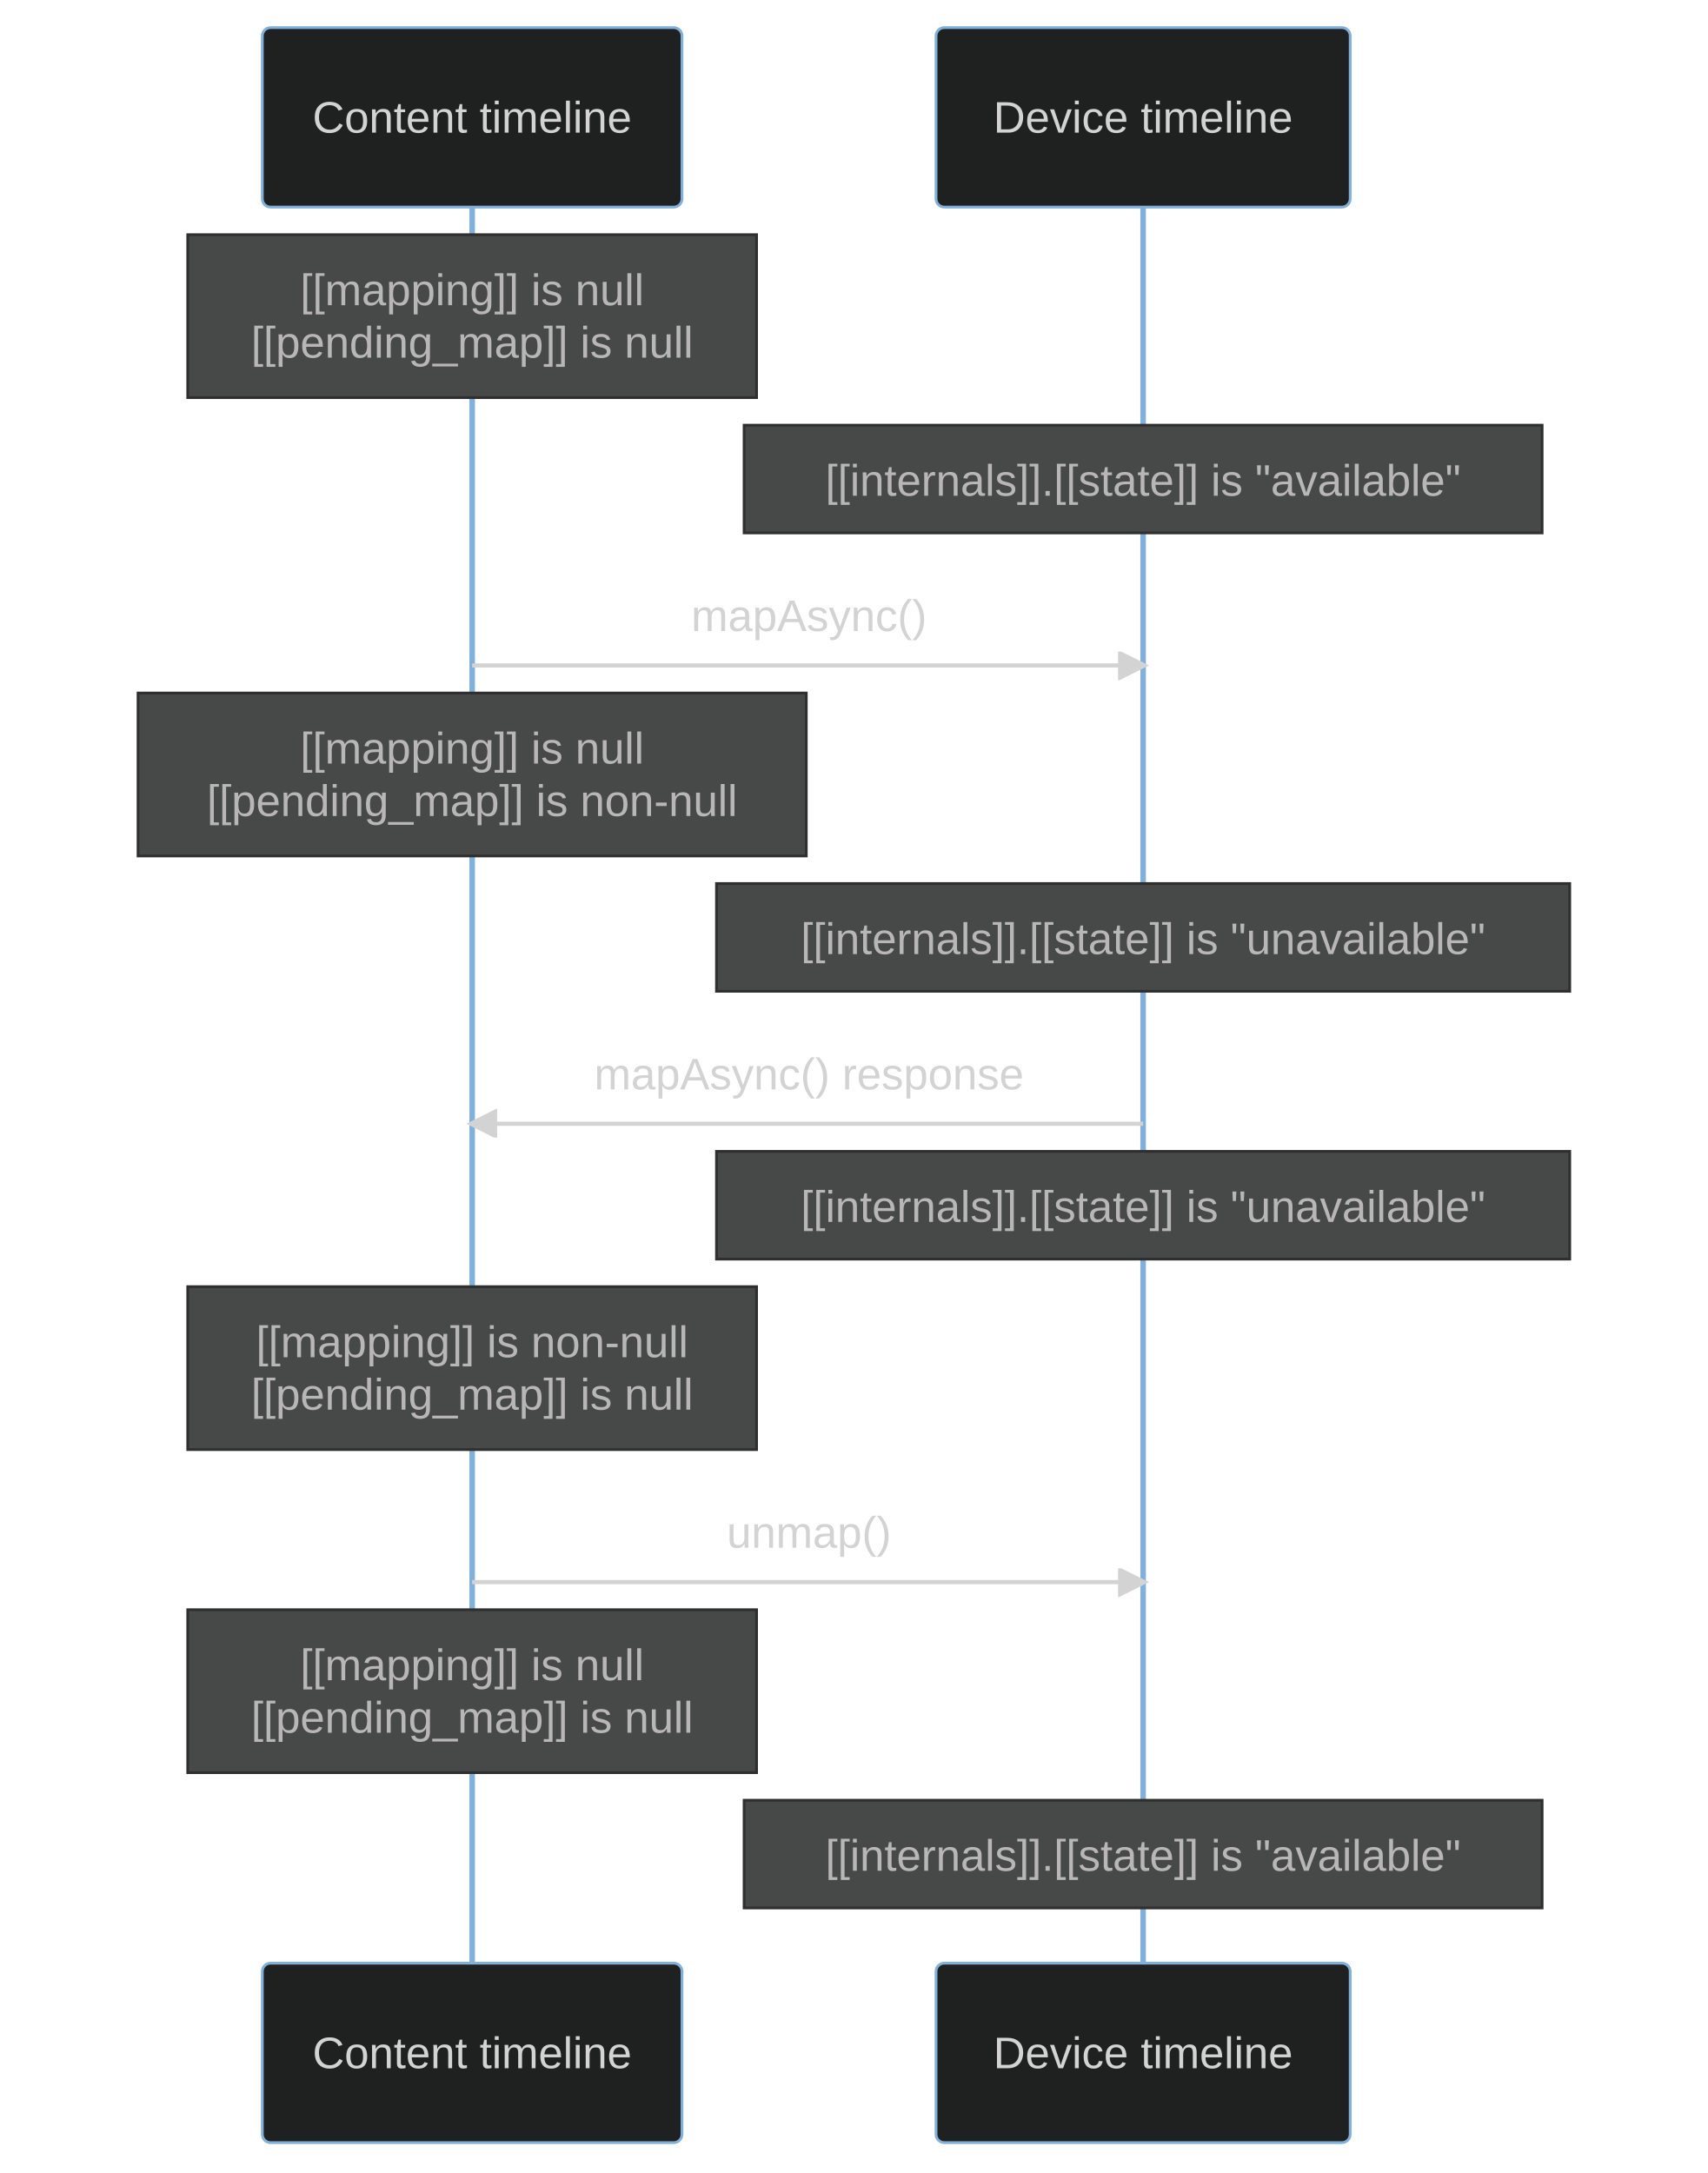
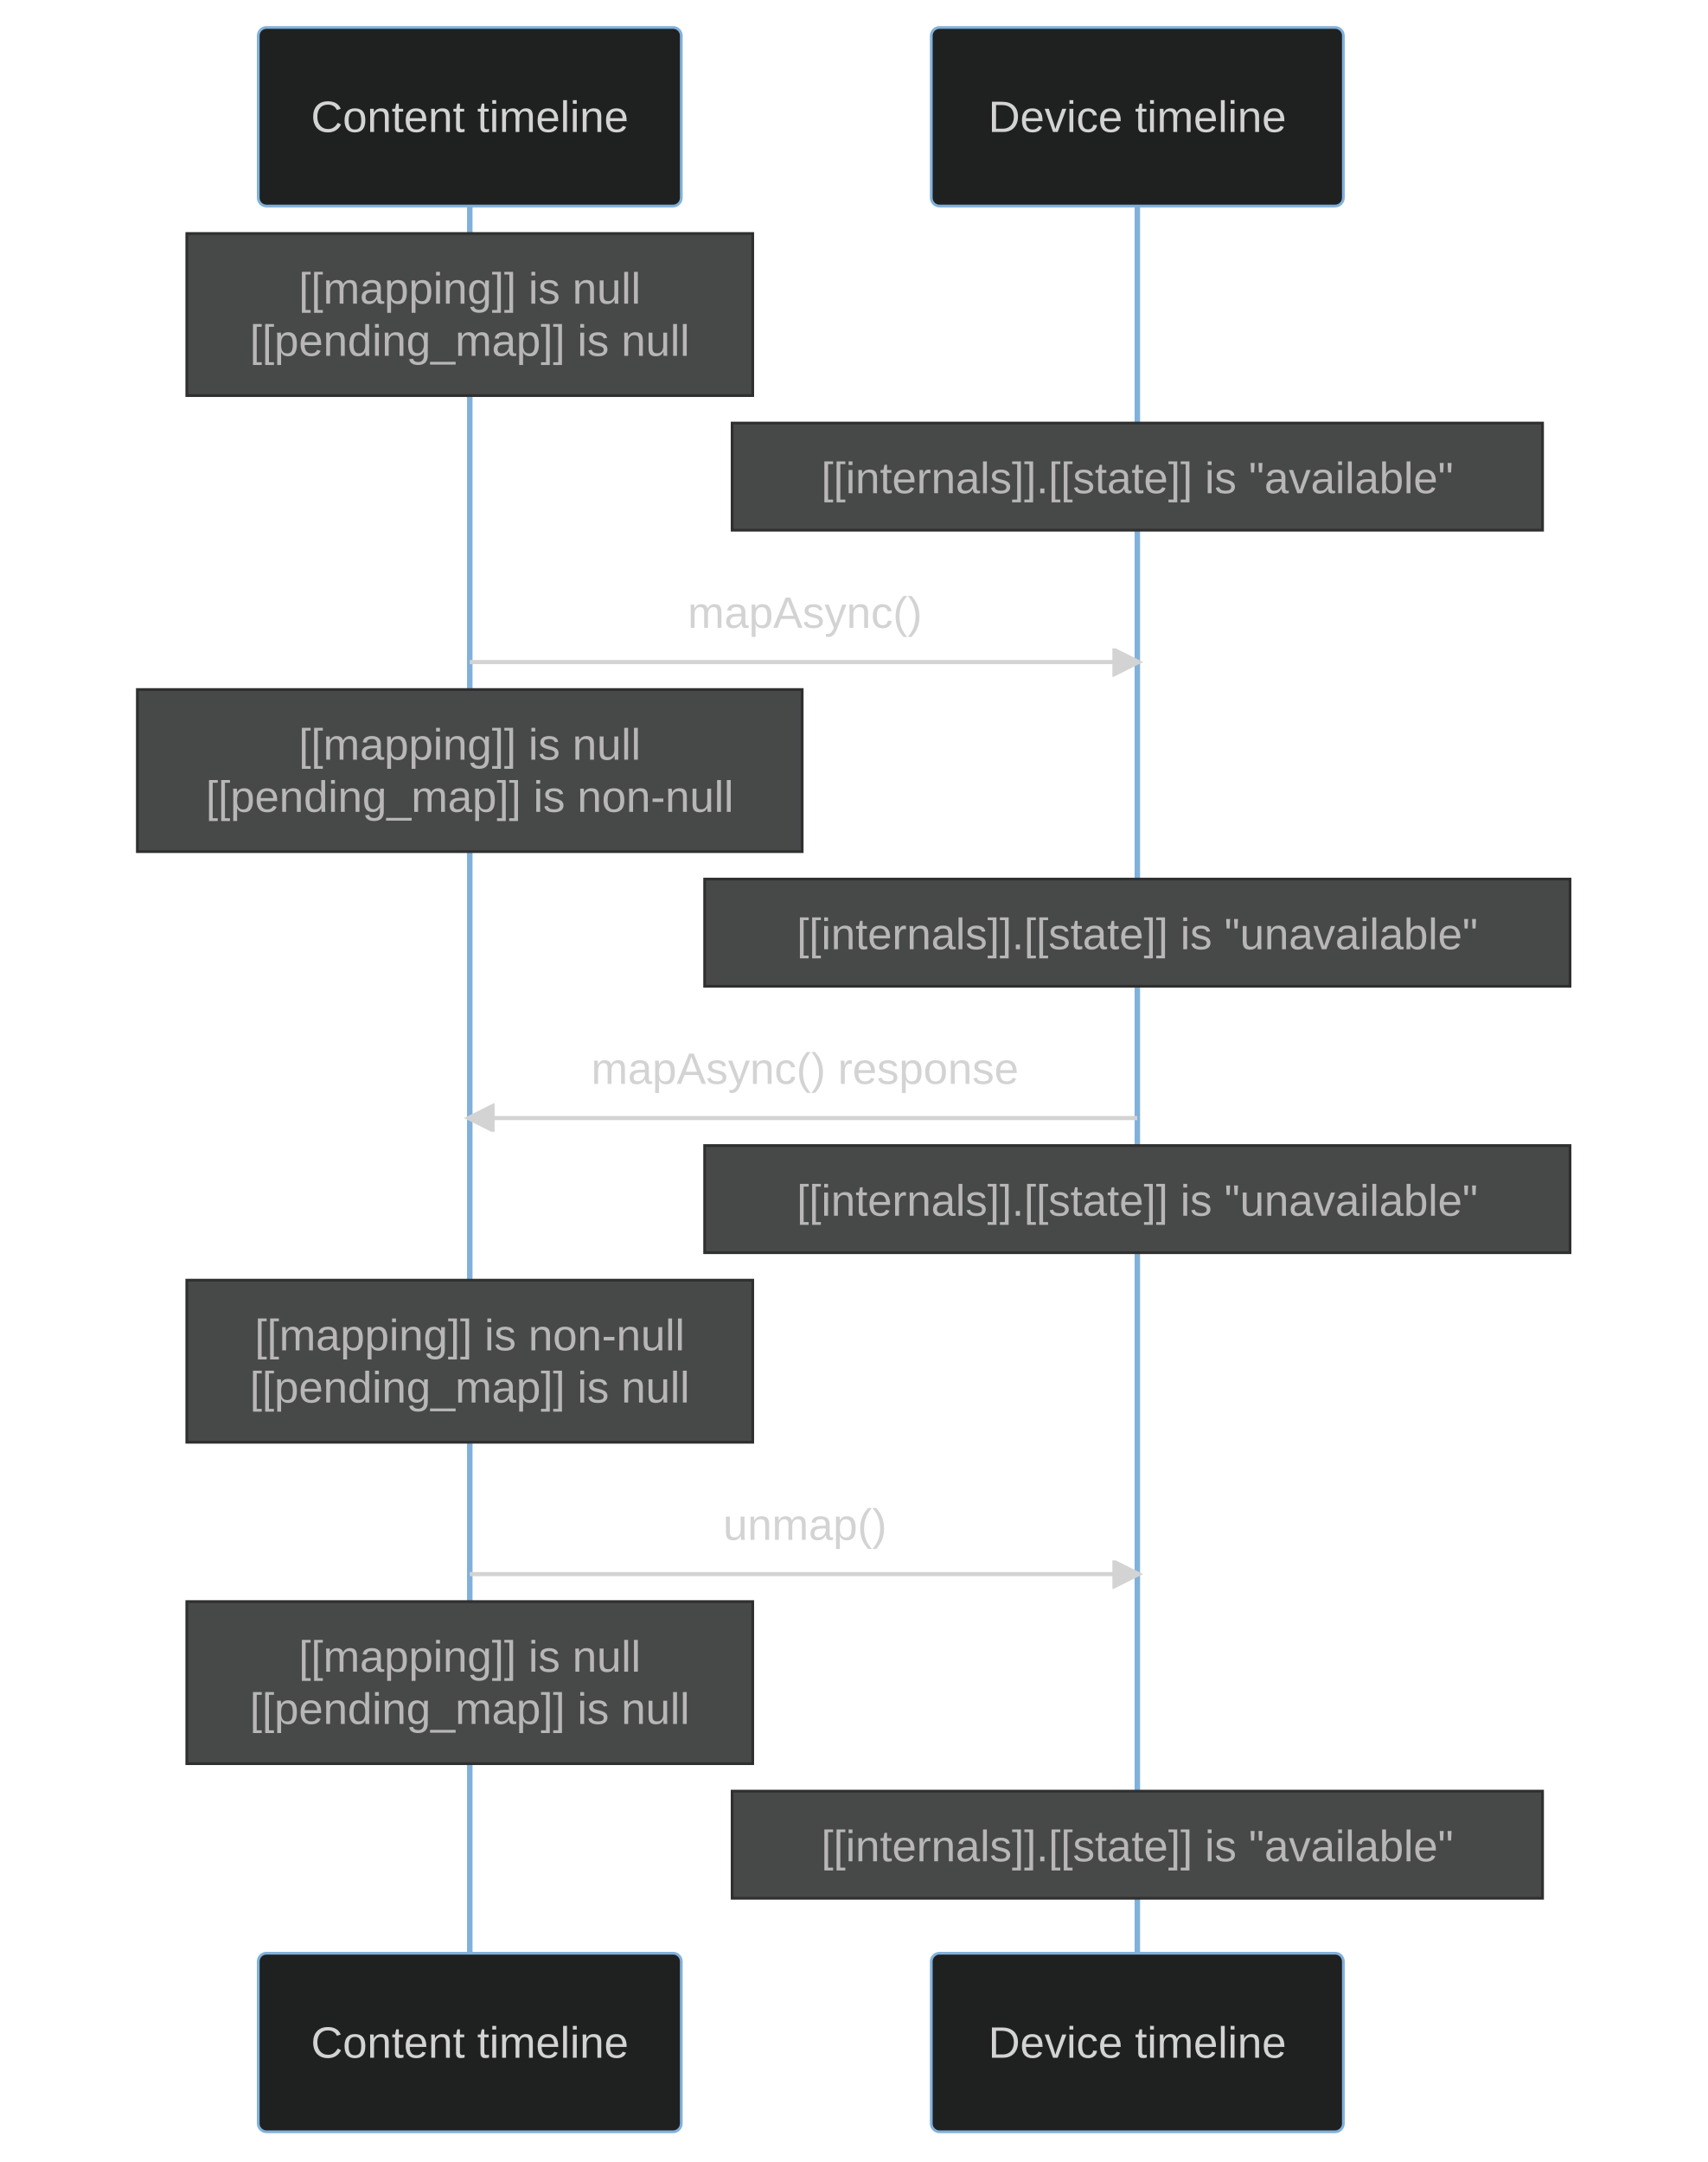
- <svg xmlns="http://www.w3.org/2000/svg" id="my-svg" width="100%" style="max-width: 618.5px; background-color: black;" viewBox="-95 -10 618.5 787" role="graphics-document document" aria-roledescription="sequence">
+ <svg xmlns="http://www.w3.org/2000/svg" id="my-svg" width="100%" style="max-width: 621.5px; background-color: black;" viewBox="-94 -10 621.5 787" role="graphics-document document" aria-roledescription="sequence">
  <style>#my-svg{font-family:"trebuchet ms",verdana,arial,sans-serif;font-size:16px;fill:#ccc;}#my-svg .error-icon{fill:#a44141;}#my-svg .error-text{fill:#ddd;stroke:#ddd;}#my-svg .edge-thickness-normal{stroke-width:2px;}#my-svg .edge-thickness-thick{stroke-width:3.5px;}#my-svg .edge-pattern-solid{stroke-dasharray:0;}#my-svg .edge-pattern-dashed{stroke-dasharray:3;}#my-svg .edge-pattern-dotted{stroke-dasharray:2;}#my-svg .marker{fill:lightgrey;stroke:lightgrey;}#my-svg .marker.cross{stroke:lightgrey;}#my-svg svg{font-family:"trebuchet ms",verdana,arial,sans-serif;font-size:16px;}#my-svg .actor{stroke:#81B1DB;fill:#1f2020;}#my-svg text.actor&gt;tspan{fill:lightgrey;stroke:none;}#my-svg .actor-line{stroke:lightgrey;}#my-svg .messageLine0{stroke-width:1.5;stroke-dasharray:none;stroke:lightgrey;}#my-svg .messageLine1{stroke-width:1.5;stroke-dasharray:2,2;stroke:lightgrey;}#my-svg #arrowhead path{fill:lightgrey;stroke:lightgrey;}#my-svg .sequenceNumber{fill:black;}#my-svg #sequencenumber{fill:lightgrey;}#my-svg #crosshead path{fill:lightgrey;stroke:lightgrey;}#my-svg .messageText{fill:lightgrey;stroke:none;}#my-svg .labelBox{stroke:#81B1DB;fill:#1f2020;}#my-svg .labelText,#my-svg .labelText&gt;tspan{fill:lightgrey;stroke:none;}#my-svg .loopText,#my-svg .loopText&gt;tspan{fill:lightgrey;stroke:none;}#my-svg .loopLine{stroke-width:2px;stroke-dasharray:2,2;stroke:#81B1DB;fill:#81B1DB;}#my-svg .note{stroke:hsl(180, 0%, 18.353%);fill:hsl(180, 1.587%, 28.353%);}#my-svg .noteText,#my-svg .noteText&gt;tspan{fill:rgb(183.848, 181.552, 181.552);stroke:none;}#my-svg .activation0{fill:hsl(180, 1.587%, 28.353%);stroke:#81B1DB;}#my-svg .activation1{fill:hsl(180, 1.587%, 28.353%);stroke:#81B1DB;}#my-svg .activation2{fill:hsl(180, 1.587%, 28.353%);stroke:#81B1DB;}#my-svg .actorPopupMenu{position:absolute;}#my-svg .actorPopupMenuPanel{position:absolute;fill:#1f2020;box-shadow:0px 8px 16px 0px rgba(0,0,0,0.2);filter:drop-shadow(3px 5px 2px rgb(0 0 0 / 0.4));}#my-svg .actor-man line{stroke:#81B1DB;fill:#1f2020;}#my-svg .actor-man circle,#my-svg line{stroke:#81B1DB;fill:#1f2020;stroke-width:2px;}#my-svg .messageText{stroke:none;}#my-svg :root{--mermaid-font-family:"trebuchet ms",verdana,arial,sans-serif;}</style>
  <g />
  <defs>
    <symbol id="computer" width="24" height="24">
      <path transform="scale(.5)" d="M2 2v13h20v-13h-20zm18 11h-16v-9h16v9zm-10.228 6l.466-1h3.524l.467 1h-4.457zm14.228 3h-24l2-6h2.104l-1.33 4h18.45l-1.297-4h2.073l2 6zm-5-10h-14v-7h14v7z" />
    </symbol>
  </defs>
  <defs>
    <symbol id="database" fill-rule="evenodd" clip-rule="evenodd">
      <path transform="scale(.5)" d="M12.258.001l.256.004.255.005.253.008.251.01.249.012.247.015.246.016.242.019.241.02.239.023.236.024.233.027.231.028.229.031.225.032.223.034.22.036.217.038.214.04.211.041.208.043.205.045.201.046.198.048.194.05.191.051.187.053.183.054.18.056.175.057.172.059.168.06.163.061.16.063.155.064.15.066.074.033.073.033.071.034.07.034.069.035.068.035.067.035.066.035.064.036.064.036.062.036.06.036.06.037.058.037.058.037.055.038.055.038.053.038.052.038.051.039.05.039.048.039.047.039.045.04.044.04.043.04.041.04.04.041.039.041.037.041.036.041.034.041.033.042.032.042.03.042.029.042.027.042.026.043.024.043.023.043.021.043.02.043.018.044.017.043.015.044.013.044.012.044.011.045.009.044.007.045.006.045.004.045.002.045.001.045v17l-.001.045-.002.045-.004.045-.006.045-.007.045-.009.044-.011.045-.012.044-.013.044-.015.044-.017.043-.018.044-.02.043-.021.043-.023.043-.024.043-.026.043-.027.042-.029.042-.03.042-.032.042-.033.042-.034.041-.036.041-.037.041-.039.041-.04.041-.041.04-.043.04-.044.04-.045.04-.047.039-.048.039-.05.039-.051.039-.052.038-.053.038-.055.038-.055.038-.058.037-.058.037-.06.037-.06.036-.062.036-.064.036-.064.036-.066.035-.067.035-.068.035-.069.035-.07.034-.071.034-.073.033-.074.033-.15.066-.155.064-.16.063-.163.061-.168.06-.172.059-.175.057-.18.056-.183.054-.187.053-.191.051-.194.05-.198.048-.201.046-.205.045-.208.043-.211.041-.214.04-.217.038-.22.036-.223.034-.225.032-.229.031-.231.028-.233.027-.236.024-.239.023-.241.02-.242.019-.246.016-.247.015-.249.012-.251.01-.253.008-.255.005-.256.004-.258.001-.258-.001-.256-.004-.255-.005-.253-.008-.251-.01-.249-.012-.247-.015-.245-.016-.243-.019-.241-.02-.238-.023-.236-.024-.234-.027-.231-.028-.228-.031-.226-.032-.223-.034-.22-.036-.217-.038-.214-.04-.211-.041-.208-.043-.204-.045-.201-.046-.198-.048-.195-.05-.19-.051-.187-.053-.184-.054-.179-.056-.176-.057-.172-.059-.167-.06-.164-.061-.159-.063-.155-.064-.151-.066-.074-.033-.072-.033-.072-.034-.07-.034-.069-.035-.068-.035-.067-.035-.066-.035-.064-.036-.063-.036-.062-.036-.061-.036-.06-.037-.058-.037-.057-.037-.056-.038-.055-.038-.053-.038-.052-.038-.051-.039-.049-.039-.049-.039-.046-.039-.046-.04-.044-.04-.043-.04-.041-.04-.04-.041-.039-.041-.037-.041-.036-.041-.034-.041-.033-.042-.032-.042-.03-.042-.029-.042-.027-.042-.026-.043-.024-.043-.023-.043-.021-.043-.02-.043-.018-.044-.017-.043-.015-.044-.013-.044-.012-.044-.011-.045-.009-.044-.007-.045-.006-.045-.004-.045-.002-.045-.001-.045v-17l.001-.045.002-.045.004-.045.006-.045.007-.045.009-.044.011-.045.012-.044.013-.044.015-.044.017-.043.018-.044.02-.043.021-.043.023-.043.024-.043.026-.043.027-.042.029-.042.03-.042.032-.042.033-.042.034-.041.036-.041.037-.041.039-.041.04-.041.041-.04.043-.04.044-.04.046-.04.046-.039.049-.039.049-.039.051-.039.052-.038.053-.038.055-.038.056-.038.057-.037.058-.037.06-.037.061-.036.062-.036.063-.036.064-.036.066-.035.067-.035.068-.035.069-.035.07-.034.072-.034.072-.033.074-.033.151-.066.155-.064.159-.063.164-.061.167-.06.172-.059.176-.057.179-.056.184-.054.187-.053.19-.051.195-.05.198-.048.201-.046.204-.045.208-.043.211-.041.214-.04.217-.038.22-.036.223-.034.226-.032.228-.031.231-.028.234-.027.236-.024.238-.023.241-.02.243-.019.245-.016.247-.015.249-.012.251-.01.253-.008.255-.005.256-.004.258-.001.258.001zm-9.258 20.499v.01l.001.021.003.021.004.022.005.021.006.022.007.022.009.023.01.022.011.023.012.023.013.023.015.023.016.024.017.023.018.024.019.024.021.024.022.025.023.024.024.025.052.049.056.05.061.051.066.051.07.051.075.051.079.052.084.052.088.052.092.052.097.052.102.051.105.052.11.052.114.051.119.051.123.051.127.05.131.05.135.05.139.048.144.049.147.047.152.047.155.047.16.045.163.045.167.043.171.043.176.041.178.041.183.039.187.039.19.037.194.035.197.035.202.033.204.031.209.03.212.029.216.027.219.025.222.024.226.021.23.02.233.018.236.016.24.015.243.012.246.01.249.008.253.005.256.004.259.001.26-.001.257-.004.254-.005.25-.008.247-.011.244-.012.241-.014.237-.016.233-.018.231-.021.226-.021.224-.024.22-.026.216-.027.212-.028.21-.031.205-.031.202-.034.198-.034.194-.036.191-.037.187-.039.183-.04.179-.04.175-.042.172-.043.168-.044.163-.045.16-.046.155-.046.152-.047.148-.048.143-.049.139-.049.136-.05.131-.05.126-.05.123-.051.118-.052.114-.051.11-.052.106-.052.101-.052.096-.052.092-.052.088-.053.083-.051.079-.052.074-.052.07-.051.065-.051.06-.051.056-.05.051-.05.023-.024.023-.025.021-.024.02-.024.019-.024.018-.024.017-.024.015-.023.014-.024.013-.023.012-.023.01-.023.01-.022.008-.022.006-.022.006-.022.004-.022.004-.021.001-.021.001-.021v-4.127l-.077.055-.08.053-.083.054-.085.053-.087.052-.09.052-.093.051-.095.05-.097.05-.1.049-.102.049-.105.048-.106.047-.109.047-.111.046-.114.045-.115.045-.118.044-.12.043-.122.042-.124.042-.126.041-.128.04-.13.04-.132.038-.134.038-.135.037-.138.037-.139.035-.142.035-.143.034-.144.033-.147.032-.148.031-.15.03-.151.03-.153.029-.154.027-.156.027-.158.026-.159.025-.161.024-.162.023-.163.022-.165.021-.166.02-.167.019-.169.018-.169.017-.171.016-.173.015-.173.014-.175.013-.175.012-.177.011-.178.01-.179.008-.179.008-.181.006-.182.005-.182.004-.184.003-.184.002h-.37l-.184-.002-.184-.003-.182-.004-.182-.005-.181-.006-.179-.008-.179-.008-.178-.01-.176-.011-.176-.012-.175-.013-.173-.014-.172-.015-.171-.016-.17-.017-.169-.018-.167-.019-.166-.02-.165-.021-.163-.022-.162-.023-.161-.024-.159-.025-.157-.026-.156-.027-.155-.027-.153-.029-.151-.03-.15-.03-.148-.031-.146-.032-.145-.033-.143-.034-.141-.035-.14-.035-.137-.037-.136-.037-.134-.038-.132-.038-.13-.04-.128-.04-.126-.041-.124-.042-.122-.042-.12-.044-.117-.043-.116-.045-.113-.045-.112-.046-.109-.047-.106-.047-.105-.048-.102-.049-.1-.049-.097-.05-.095-.05-.093-.052-.09-.051-.087-.052-.085-.053-.083-.054-.08-.054-.077-.054v4.127zm0-5.654v.011l.001.021.003.021.004.021.005.022.006.022.007.022.009.022.01.022.011.023.012.023.013.023.015.024.016.023.017.024.018.024.019.024.021.024.022.024.023.025.024.024.052.05.056.05.061.05.066.051.07.051.075.052.079.051.084.052.088.052.092.052.097.052.102.052.105.052.11.051.114.051.119.052.123.05.127.051.131.05.135.049.139.049.144.048.147.048.152.047.155.046.16.045.163.045.167.044.171.042.176.042.178.04.183.04.187.038.19.037.194.036.197.034.202.033.204.032.209.03.212.028.216.027.219.025.222.024.226.022.23.02.233.018.236.016.24.014.243.012.246.01.249.008.253.006.256.003.259.001.26-.001.257-.003.254-.006.25-.008.247-.01.244-.012.241-.015.237-.016.233-.018.231-.02.226-.022.224-.024.22-.025.216-.027.212-.029.21-.03.205-.032.202-.033.198-.035.194-.036.191-.037.187-.039.183-.039.179-.041.175-.042.172-.043.168-.044.163-.045.16-.045.155-.047.152-.047.148-.048.143-.048.139-.05.136-.049.131-.05.126-.051.123-.051.118-.051.114-.052.11-.052.106-.052.101-.052.096-.052.092-.052.088-.052.083-.052.079-.052.074-.051.07-.052.065-.051.06-.05.056-.051.051-.049.023-.025.023-.024.021-.025.02-.024.019-.024.018-.024.017-.024.015-.023.014-.023.013-.024.012-.022.01-.023.01-.023.008-.022.006-.022.006-.022.004-.021.004-.022.001-.021.001-.021v-4.139l-.077.054-.08.054-.083.054-.085.052-.087.053-.09.051-.093.051-.095.051-.097.05-.1.049-.102.049-.105.048-.106.047-.109.047-.111.046-.114.045-.115.044-.118.044-.12.044-.122.042-.124.042-.126.041-.128.04-.13.039-.132.039-.134.038-.135.037-.138.036-.139.036-.142.035-.143.033-.144.033-.147.033-.148.031-.15.03-.151.03-.153.028-.154.028-.156.027-.158.026-.159.025-.161.024-.162.023-.163.022-.165.021-.166.02-.167.019-.169.018-.169.017-.171.016-.173.015-.173.014-.175.013-.175.012-.177.011-.178.009-.179.009-.179.007-.181.007-.182.005-.182.004-.184.003-.184.002h-.37l-.184-.002-.184-.003-.182-.004-.182-.005-.181-.007-.179-.007-.179-.009-.178-.009-.176-.011-.176-.012-.175-.013-.173-.014-.172-.015-.171-.016-.17-.017-.169-.018-.167-.019-.166-.02-.165-.021-.163-.022-.162-.023-.161-.024-.159-.025-.157-.026-.156-.027-.155-.028-.153-.028-.151-.03-.15-.03-.148-.031-.146-.033-.145-.033-.143-.033-.141-.035-.14-.036-.137-.036-.136-.037-.134-.038-.132-.039-.13-.039-.128-.04-.126-.041-.124-.042-.122-.043-.12-.043-.117-.044-.116-.044-.113-.046-.112-.046-.109-.046-.106-.047-.105-.048-.102-.049-.1-.049-.097-.05-.095-.051-.093-.051-.09-.051-.087-.053-.085-.052-.083-.054-.08-.054-.077-.054v4.139zm0-5.666v.011l.001.02.003.022.004.021.005.022.006.021.007.022.009.023.01.022.011.023.012.023.013.023.015.023.016.024.017.024.018.023.019.024.021.025.022.024.023.024.024.025.052.05.056.05.061.05.066.051.07.051.075.052.079.051.084.052.088.052.092.052.097.052.102.052.105.051.11.052.114.051.119.051.123.051.127.05.131.05.135.05.139.049.144.048.147.048.152.047.155.046.16.045.163.045.167.043.171.043.176.042.178.04.183.04.187.038.19.037.194.036.197.034.202.033.204.032.209.03.212.028.216.027.219.025.222.024.226.021.23.02.233.018.236.017.24.014.243.012.246.01.249.008.253.006.256.003.259.001.26-.001.257-.003.254-.006.25-.008.247-.01.244-.013.241-.014.237-.016.233-.018.231-.02.226-.022.224-.024.22-.025.216-.027.212-.029.21-.03.205-.032.202-.033.198-.035.194-.036.191-.037.187-.039.183-.039.179-.041.175-.042.172-.043.168-.044.163-.045.16-.045.155-.047.152-.047.148-.048.143-.049.139-.049.136-.049.131-.051.126-.05.123-.051.118-.052.114-.051.11-.052.106-.052.101-.052.096-.052.092-.052.088-.052.083-.052.079-.052.074-.052.07-.051.065-.051.06-.051.056-.05.051-.049.023-.025.023-.025.021-.024.02-.024.019-.024.018-.024.017-.024.015-.023.014-.024.013-.023.012-.023.01-.022.01-.023.008-.022.006-.022.006-.022.004-.022.004-.021.001-.021.001-.021v-4.153l-.077.054-.08.054-.083.053-.085.053-.087.053-.09.051-.093.051-.095.051-.097.05-.1.049-.102.048-.105.048-.106.048-.109.046-.111.046-.114.046-.115.044-.118.044-.12.043-.122.043-.124.042-.126.041-.128.04-.13.039-.132.039-.134.038-.135.037-.138.036-.139.036-.142.034-.143.034-.144.033-.147.032-.148.032-.15.03-.151.03-.153.028-.154.028-.156.027-.158.026-.159.024-.161.024-.162.023-.163.023-.165.021-.166.02-.167.019-.169.018-.169.017-.171.016-.173.015-.173.014-.175.013-.175.012-.177.01-.178.01-.179.009-.179.007-.181.006-.182.006-.182.004-.184.003-.184.001-.185.001-.185-.001-.184-.001-.184-.003-.182-.004-.182-.006-.181-.006-.179-.007-.179-.009-.178-.01-.176-.01-.176-.012-.175-.013-.173-.014-.172-.015-.171-.016-.17-.017-.169-.018-.167-.019-.166-.02-.165-.021-.163-.023-.162-.023-.161-.024-.159-.024-.157-.026-.156-.027-.155-.028-.153-.028-.151-.03-.15-.03-.148-.032-.146-.032-.145-.033-.143-.034-.141-.034-.14-.036-.137-.036-.136-.037-.134-.038-.132-.039-.13-.039-.128-.041-.126-.041-.124-.041-.122-.043-.12-.043-.117-.044-.116-.044-.113-.046-.112-.046-.109-.046-.106-.048-.105-.048-.102-.048-.1-.05-.097-.049-.095-.051-.093-.051-.09-.052-.087-.052-.085-.053-.083-.053-.08-.054-.077-.054v4.153zm8.74-8.179l-.257.004-.254.005-.25.008-.247.011-.244.012-.241.014-.237.016-.233.018-.231.021-.226.022-.224.023-.22.026-.216.027-.212.028-.21.031-.205.032-.202.033-.198.034-.194.036-.191.038-.187.038-.183.04-.179.041-.175.042-.172.043-.168.043-.163.045-.16.046-.155.046-.152.048-.148.048-.143.048-.139.049-.136.05-.131.05-.126.051-.123.051-.118.051-.114.052-.11.052-.106.052-.101.052-.096.052-.092.052-.088.052-.083.052-.079.052-.074.051-.07.052-.065.051-.06.05-.056.05-.051.05-.023.025-.023.024-.021.024-.02.025-.019.024-.018.024-.017.023-.015.024-.014.023-.013.023-.012.023-.01.023-.01.022-.008.022-.006.023-.006.021-.004.022-.004.021-.001.021-.001.021.001.021.001.021.004.021.004.022.006.021.006.023.008.022.01.022.01.023.012.023.013.023.014.023.015.024.017.023.018.024.019.024.02.025.021.024.023.024.023.025.051.05.056.05.06.05.065.051.07.052.074.051.079.052.083.052.088.052.092.052.096.052.101.052.106.052.11.052.114.052.118.051.123.051.126.051.131.05.136.05.139.049.143.048.148.048.152.048.155.046.16.046.163.045.168.043.172.043.175.042.179.041.183.04.187.038.191.038.194.036.198.034.202.033.205.032.21.031.212.028.216.027.22.026.224.023.226.022.231.021.233.018.237.016.241.014.244.012.247.011.25.008.254.005.257.004.26.001.26-.001.257-.004.254-.005.25-.008.247-.011.244-.012.241-.014.237-.016.233-.018.231-.021.226-.022.224-.023.22-.026.216-.027.212-.028.21-.031.205-.032.202-.033.198-.034.194-.036.191-.038.187-.038.183-.04.179-.041.175-.042.172-.043.168-.043.163-.045.16-.046.155-.046.152-.048.148-.048.143-.048.139-.049.136-.05.131-.05.126-.051.123-.051.118-.051.114-.052.11-.052.106-.052.101-.052.096-.052.092-.052.088-.052.083-.052.079-.052.074-.051.07-.052.065-.051.06-.05.056-.05.051-.05.023-.025.023-.024.021-.024.02-.025.019-.024.018-.024.017-.023.015-.024.014-.023.013-.023.012-.023.01-.023.01-.022.008-.022.006-.023.006-.021.004-.022.004-.021.001-.021.001-.021-.001-.021-.001-.021-.004-.021-.004-.022-.006-.021-.006-.023-.008-.022-.01-.022-.01-.023-.012-.023-.013-.023-.014-.023-.015-.024-.017-.023-.018-.024-.019-.024-.02-.025-.021-.024-.023-.024-.023-.025-.051-.05-.056-.05-.06-.05-.065-.051-.07-.052-.074-.051-.079-.052-.083-.052-.088-.052-.092-.052-.096-.052-.101-.052-.106-.052-.11-.052-.114-.052-.118-.051-.123-.051-.126-.051-.131-.05-.136-.05-.139-.049-.143-.048-.148-.048-.152-.048-.155-.046-.16-.046-.163-.045-.168-.043-.172-.043-.175-.042-.179-.041-.183-.04-.187-.038-.191-.038-.194-.036-.198-.034-.202-.033-.205-.032-.21-.031-.212-.028-.216-.027-.22-.026-.224-.023-.226-.022-.231-.021-.233-.018-.237-.016-.241-.014-.244-.012-.247-.011-.25-.008-.254-.005-.257-.004-.26-.001-.26.001z" />
    </symbol>
  </defs>
  <defs>
    <symbol id="clock" width="24" height="24">
      <path transform="scale(.5)" d="M12 2c5.514 0 10 4.486 10 10s-4.486 10-10 10-10-4.486-10-10 4.486-10 10-10zm0-2c-6.627 0-12 5.373-12 12s5.373 12 12 12 12-5.373 12-12-5.373-12-12-12zm5.848 12.459c.202.038.202.333.001.372-1.907.361-6.045 1.111-6.547 1.111-.719 0-1.301-.582-1.301-1.301 0-.512.77-5.447 1.125-7.445.034-.192.312-.181.343.014l.985 6.238 5.394 1.011z" />
    </symbol>
  </defs>
  <g>
-     <line id="actor0" x1="76" y1="5" x2="76" y2="721" class="200" stroke-width="0.5px" stroke="#999" />
+     <line id="actor0" x1="77" y1="5" x2="77" y2="721" class="200" stroke-width="0.5px" stroke="#999" />
    <g id="root-0">
-       <rect x="0" y="0" fill="#eaeaea" stroke="#666" width="152" height="65" rx="3" ry="3" class="actor" />
-       <text x="76" y="32.5" dominant-baseline="central" alignment-baseline="central" class="actor" style="text-anchor: middle; font-size: 16px; font-weight: 400;">
-         <tspan x="76" dy="0">Content timeline</tspan>
+       <rect x="0" y="0" fill="#eaeaea" stroke="#666" width="154" height="65" rx="3" ry="3" class="actor" />
+       <text x="77" y="32.5" dominant-baseline="central" alignment-baseline="central" class="actor" style="text-anchor: middle; font-size: 16px; font-weight: 400;">
+         <tspan x="77" dy="0">Content timeline</tspan>
      </text>
    </g>
  </g>
  <g>
-     <line id="actor1" x1="319" y1="5" x2="319" y2="721" class="200" stroke-width="0.5px" stroke="#999" />
+     <line id="actor1" x1="320" y1="5" x2="320" y2="721" class="200" stroke-width="0.5px" stroke="#999" />
    <g id="root-1">
-       <rect x="244" y="0" fill="#eaeaea" stroke="#666" width="150" height="65" rx="3" ry="3" class="actor" />
-       <text x="319" y="32.5" dominant-baseline="central" alignment-baseline="central" class="actor" style="text-anchor: middle; font-size: 16px; font-weight: 400;">
-         <tspan x="319" dy="0">Device timeline</tspan>
+       <rect x="245" y="0" fill="#eaeaea" stroke="#666" width="150" height="65" rx="3" ry="3" class="actor" />
+       <text x="320" y="32.5" dominant-baseline="central" alignment-baseline="central" class="actor" style="text-anchor: middle; font-size: 16px; font-weight: 400;">
+         <tspan x="320" dy="0">Device timeline</tspan>
      </text>
    </g>
  </g>
  <defs>
    <marker id="arrowhead" refX="9" refY="5" markerUnits="userSpaceOnUse" markerWidth="12" markerHeight="12" orient="auto">
      <path d="M 0 0 L 10 5 L 0 10 z" />
    </marker>
  </defs>
  <defs>
    <marker id="crosshead" markerWidth="15" markerHeight="8" orient="auto" refX="4" refY="5">
      <path fill="none" stroke="#000000" stroke-width="1pt" d="M 1,2 L 6,7 M 6,2 L 1,7" style="stroke-dasharray: 0, 0;" />
    </marker>
  </defs>
  <defs>
    <marker id="filled-head" refX="18" refY="7" markerWidth="20" markerHeight="28" orient="auto">
      <path d="M 18,7 L9,13 L14,7 L9,1 Z" />
    </marker>
  </defs>
  <defs>
    <marker id="sequencenumber" refX="15" refY="15" markerWidth="60" markerHeight="40" orient="auto">
      <circle cx="15" cy="15" r="6" />
    </marker>
  </defs>
  <g>
-     <rect x="-27" y="75" fill="#EDF2AE" stroke="#666" width="206" height="59" rx="0" ry="0" class="note" />
-     <text x="76" y="80" text-anchor="middle" dominant-baseline="middle" alignment-baseline="middle" class="noteText" dy="1em" style="font-size: 16px; font-weight: 400;">
-       <tspan x="76">[[mapping]] is null</tspan>
+     <rect x="-26" y="75" fill="#EDF2AE" stroke="#666" width="206" height="59" rx="0" ry="0" class="note" />
+     <text x="77" y="80" text-anchor="middle" dominant-baseline="middle" alignment-baseline="middle" class="noteText" dy="1em" style="font-size: 16px; font-weight: 400;">
+       <tspan x="77">[[mapping]] is null</tspan>
    </text>
-     <text x="76" y="99" text-anchor="middle" dominant-baseline="middle" alignment-baseline="middle" class="noteText" dy="1em" style="font-size: 16px; font-weight: 400;">
-       <tspan x="76">[[pending_map]] is null</tspan>
+     <text x="77" y="99" text-anchor="middle" dominant-baseline="middle" alignment-baseline="middle" class="noteText" dy="1em" style="font-size: 16px; font-weight: 400;">
+       <tspan x="77">[[pending_map]] is null</tspan>
    </text>
  </g>
  <g>
-     <rect x="174.5" y="144" fill="#EDF2AE" stroke="#666" width="289" height="39" rx="0" ry="0" class="note" />
-     <text x="319" y="149" text-anchor="middle" dominant-baseline="middle" alignment-baseline="middle" class="noteText" dy="1em" style="font-size: 16px; font-weight: 400;">
-       <tspan x="319">[[internals]].[[state]] is "available"</tspan>
+     <rect x="172.5" y="144" fill="#EDF2AE" stroke="#666" width="295" height="39" rx="0" ry="0" class="note" />
+     <text x="320" y="149" text-anchor="middle" dominant-baseline="middle" alignment-baseline="middle" class="noteText" dy="1em" style="font-size: 16px; font-weight: 400;">
+       <tspan x="320">[[internals]].[[state]] is "available"</tspan>
    </text>
  </g>
  <g>
-     <rect x="-45" y="241" fill="#EDF2AE" stroke="#666" width="242" height="59" rx="0" ry="0" class="note" />
-     <text x="76" y="246" text-anchor="middle" dominant-baseline="middle" alignment-baseline="middle" class="noteText" dy="1em" style="font-size: 16px; font-weight: 400;">
-       <tspan x="76">[[mapping]] is null</tspan>
+     <rect x="-44" y="241" fill="#EDF2AE" stroke="#666" width="242" height="59" rx="0" ry="0" class="note" />
+     <text x="77" y="246" text-anchor="middle" dominant-baseline="middle" alignment-baseline="middle" class="noteText" dy="1em" style="font-size: 16px; font-weight: 400;">
+       <tspan x="77">[[mapping]] is null</tspan>
    </text>
-     <text x="76" y="265" text-anchor="middle" dominant-baseline="middle" alignment-baseline="middle" class="noteText" dy="1em" style="font-size: 16px; font-weight: 400;">
-       <tspan x="76">[[pending_map]] is non-null</tspan>
+     <text x="77" y="265" text-anchor="middle" dominant-baseline="middle" alignment-baseline="middle" class="noteText" dy="1em" style="font-size: 16px; font-weight: 400;">
+       <tspan x="77">[[pending_map]] is non-null</tspan>
    </text>
  </g>
  <g>
-     <rect x="164.5" y="310" fill="#EDF2AE" stroke="#666" width="309" height="39" rx="0" ry="0" class="note" />
-     <text x="319" y="315" text-anchor="middle" dominant-baseline="middle" alignment-baseline="middle" class="noteText" dy="1em" style="font-size: 16px; font-weight: 400;">
-       <tspan x="319">[[internals]].[[state]] is "unavailable"</tspan>
+     <rect x="162.5" y="310" fill="#EDF2AE" stroke="#666" width="315" height="39" rx="0" ry="0" class="note" />
+     <text x="320" y="315" text-anchor="middle" dominant-baseline="middle" alignment-baseline="middle" class="noteText" dy="1em" style="font-size: 16px; font-weight: 400;">
+       <tspan x="320">[[internals]].[[state]] is "unavailable"</tspan>
    </text>
  </g>
  <g>
-     <rect x="164.5" y="407" fill="#EDF2AE" stroke="#666" width="309" height="39" rx="0" ry="0" class="note" />
-     <text x="319" y="412" text-anchor="middle" dominant-baseline="middle" alignment-baseline="middle" class="noteText" dy="1em" style="font-size: 16px; font-weight: 400;">
-       <tspan x="319">[[internals]].[[state]] is "unavailable"</tspan>
+     <rect x="162.5" y="407" fill="#EDF2AE" stroke="#666" width="315" height="39" rx="0" ry="0" class="note" />
+     <text x="320" y="412" text-anchor="middle" dominant-baseline="middle" alignment-baseline="middle" class="noteText" dy="1em" style="font-size: 16px; font-weight: 400;">
+       <tspan x="320">[[internals]].[[state]] is "unavailable"</tspan>
    </text>
  </g>
  <g>
-     <rect x="-27" y="456" fill="#EDF2AE" stroke="#666" width="206" height="59" rx="0" ry="0" class="note" />
-     <text x="76" y="461" text-anchor="middle" dominant-baseline="middle" alignment-baseline="middle" class="noteText" dy="1em" style="font-size: 16px; font-weight: 400;">
-       <tspan x="76">[[mapping]] is non-null</tspan>
+     <rect x="-26" y="456" fill="#EDF2AE" stroke="#666" width="206" height="59" rx="0" ry="0" class="note" />
+     <text x="77" y="461" text-anchor="middle" dominant-baseline="middle" alignment-baseline="middle" class="noteText" dy="1em" style="font-size: 16px; font-weight: 400;">
+       <tspan x="77">[[mapping]] is non-null</tspan>
    </text>
-     <text x="76" y="480" text-anchor="middle" dominant-baseline="middle" alignment-baseline="middle" class="noteText" dy="1em" style="font-size: 16px; font-weight: 400;">
-       <tspan x="76">[[pending_map]] is null</tspan>
+     <text x="77" y="480" text-anchor="middle" dominant-baseline="middle" alignment-baseline="middle" class="noteText" dy="1em" style="font-size: 16px; font-weight: 400;">
+       <tspan x="77">[[pending_map]] is null</tspan>
    </text>
  </g>
  <g>
-     <rect x="-27" y="573" fill="#EDF2AE" stroke="#666" width="206" height="59" rx="0" ry="0" class="note" />
-     <text x="76" y="578" text-anchor="middle" dominant-baseline="middle" alignment-baseline="middle" class="noteText" dy="1em" style="font-size: 16px; font-weight: 400;">
-       <tspan x="76">[[mapping]] is null</tspan>
+     <rect x="-26" y="573" fill="#EDF2AE" stroke="#666" width="206" height="59" rx="0" ry="0" class="note" />
+     <text x="77" y="578" text-anchor="middle" dominant-baseline="middle" alignment-baseline="middle" class="noteText" dy="1em" style="font-size: 16px; font-weight: 400;">
+       <tspan x="77">[[mapping]] is null</tspan>
    </text>
-     <text x="76" y="597" text-anchor="middle" dominant-baseline="middle" alignment-baseline="middle" class="noteText" dy="1em" style="font-size: 16px; font-weight: 400;">
-       <tspan x="76">[[pending_map]] is null</tspan>
+     <text x="77" y="597" text-anchor="middle" dominant-baseline="middle" alignment-baseline="middle" class="noteText" dy="1em" style="font-size: 16px; font-weight: 400;">
+       <tspan x="77">[[pending_map]] is null</tspan>
    </text>
  </g>
  <g>
-     <rect x="174.5" y="642" fill="#EDF2AE" stroke="#666" width="289" height="39" rx="0" ry="0" class="note" />
-     <text x="319" y="647" text-anchor="middle" dominant-baseline="middle" alignment-baseline="middle" class="noteText" dy="1em" style="font-size: 16px; font-weight: 400;">
-       <tspan x="319">[[internals]].[[state]] is "available"</tspan>
+     <rect x="172.5" y="642" fill="#EDF2AE" stroke="#666" width="295" height="39" rx="0" ry="0" class="note" />
+     <text x="320" y="647" text-anchor="middle" dominant-baseline="middle" alignment-baseline="middle" class="noteText" dy="1em" style="font-size: 16px; font-weight: 400;">
+       <tspan x="320">[[internals]].[[state]] is "available"</tspan>
    </text>
  </g>
-   <text x="198" y="198" text-anchor="middle" dominant-baseline="middle" alignment-baseline="middle" class="messageText" dy="1em" style="font-size: 16px; font-weight: 400;">mapAsync()</text>
-   <line x1="76" y1="231" x2="319" y2="231" class="messageLine0" stroke-width="2" stroke="none" marker-end="url(#arrowhead)" style="fill: none;" />
-   <text x="198" y="364" text-anchor="middle" dominant-baseline="middle" alignment-baseline="middle" class="messageText" dy="1em" style="font-size: 16px; font-weight: 400;">mapAsync() response</text>
-   <line x1="319" y1="397" x2="76" y2="397" class="messageLine0" stroke-width="2" stroke="none" marker-end="url(#arrowhead)" style="fill: none;" />
-   <text x="198" y="530" text-anchor="middle" dominant-baseline="middle" alignment-baseline="middle" class="messageText" dy="1em" style="font-size: 16px; font-weight: 400;">unmap()</text>
-   <line x1="76" y1="563" x2="319" y2="563" class="messageLine0" stroke-width="2" stroke="none" marker-end="url(#arrowhead)" style="fill: none;" />
+   <text x="199" y="198" text-anchor="middle" dominant-baseline="middle" alignment-baseline="middle" class="messageText" dy="1em" style="font-size: 16px; font-weight: 400;">mapAsync()</text>
+   <line x1="77" y1="231" x2="320" y2="231" class="messageLine0" stroke-width="2" stroke="none" marker-end="url(#arrowhead)" style="fill: none;" />
+   <text x="199" y="364" text-anchor="middle" dominant-baseline="middle" alignment-baseline="middle" class="messageText" dy="1em" style="font-size: 16px; font-weight: 400;">mapAsync() response</text>
+   <line x1="320" y1="397" x2="77" y2="397" class="messageLine0" stroke-width="2" stroke="none" marker-end="url(#arrowhead)" style="fill: none;" />
+   <text x="199" y="530" text-anchor="middle" dominant-baseline="middle" alignment-baseline="middle" class="messageText" dy="1em" style="font-size: 16px; font-weight: 400;">unmap()</text>
+   <line x1="77" y1="563" x2="320" y2="563" class="messageLine0" stroke-width="2" stroke="none" marker-end="url(#arrowhead)" style="fill: none;" />
  <g>
-     <rect x="0" y="701" fill="#eaeaea" stroke="#666" width="152" height="65" rx="3" ry="3" class="actor" />
-     <text x="76" y="733.5" dominant-baseline="central" alignment-baseline="central" class="actor" style="text-anchor: middle; font-size: 16px; font-weight: 400;">
-       <tspan x="76" dy="0">Content timeline</tspan>
+     <rect x="0" y="701" fill="#eaeaea" stroke="#666" width="154" height="65" rx="3" ry="3" class="actor" />
+     <text x="77" y="733.5" dominant-baseline="central" alignment-baseline="central" class="actor" style="text-anchor: middle; font-size: 16px; font-weight: 400;">
+       <tspan x="77" dy="0">Content timeline</tspan>
    </text>
  </g>
  <g>
-     <rect x="244" y="701" fill="#eaeaea" stroke="#666" width="150" height="65" rx="3" ry="3" class="actor" />
-     <text x="319" y="733.5" dominant-baseline="central" alignment-baseline="central" class="actor" style="text-anchor: middle; font-size: 16px; font-weight: 400;">
-       <tspan x="319" dy="0">Device timeline</tspan>
+     <rect x="245" y="701" fill="#eaeaea" stroke="#666" width="150" height="65" rx="3" ry="3" class="actor" />
+     <text x="320" y="733.5" dominant-baseline="central" alignment-baseline="central" class="actor" style="text-anchor: middle; font-size: 16px; font-weight: 400;">
+       <tspan x="320" dy="0">Device timeline</tspan>
    </text>
  </g>
</svg>
